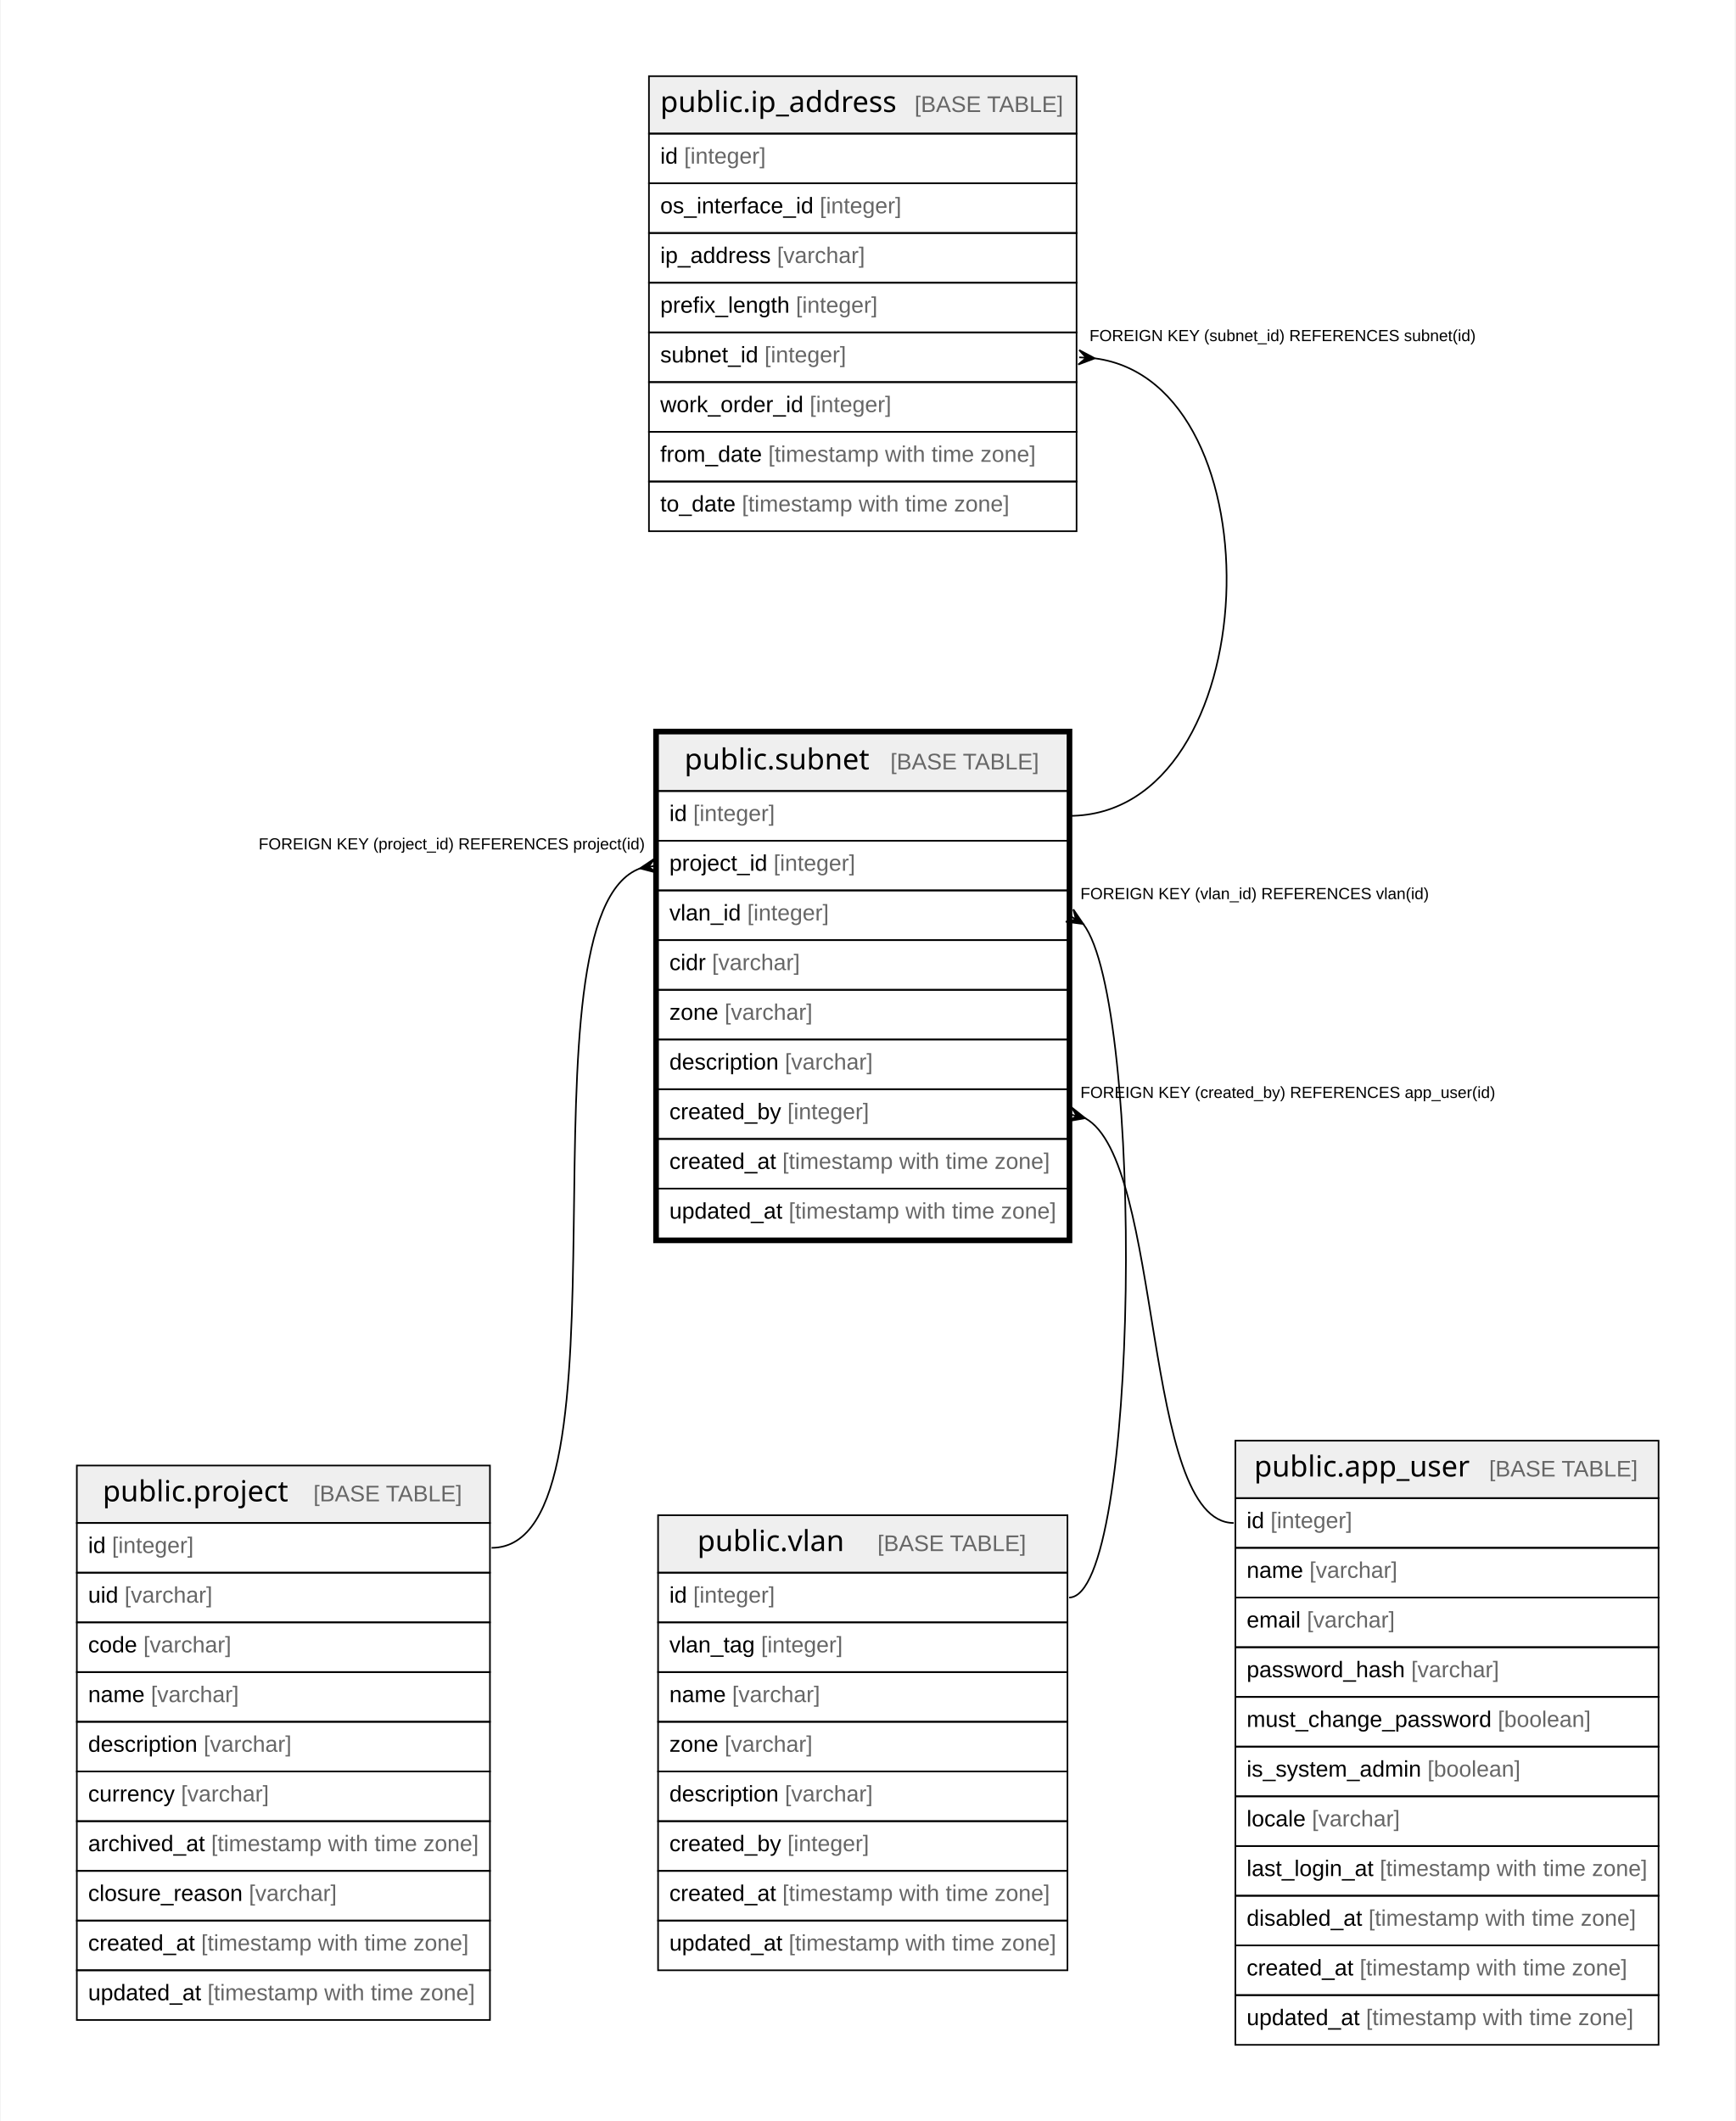
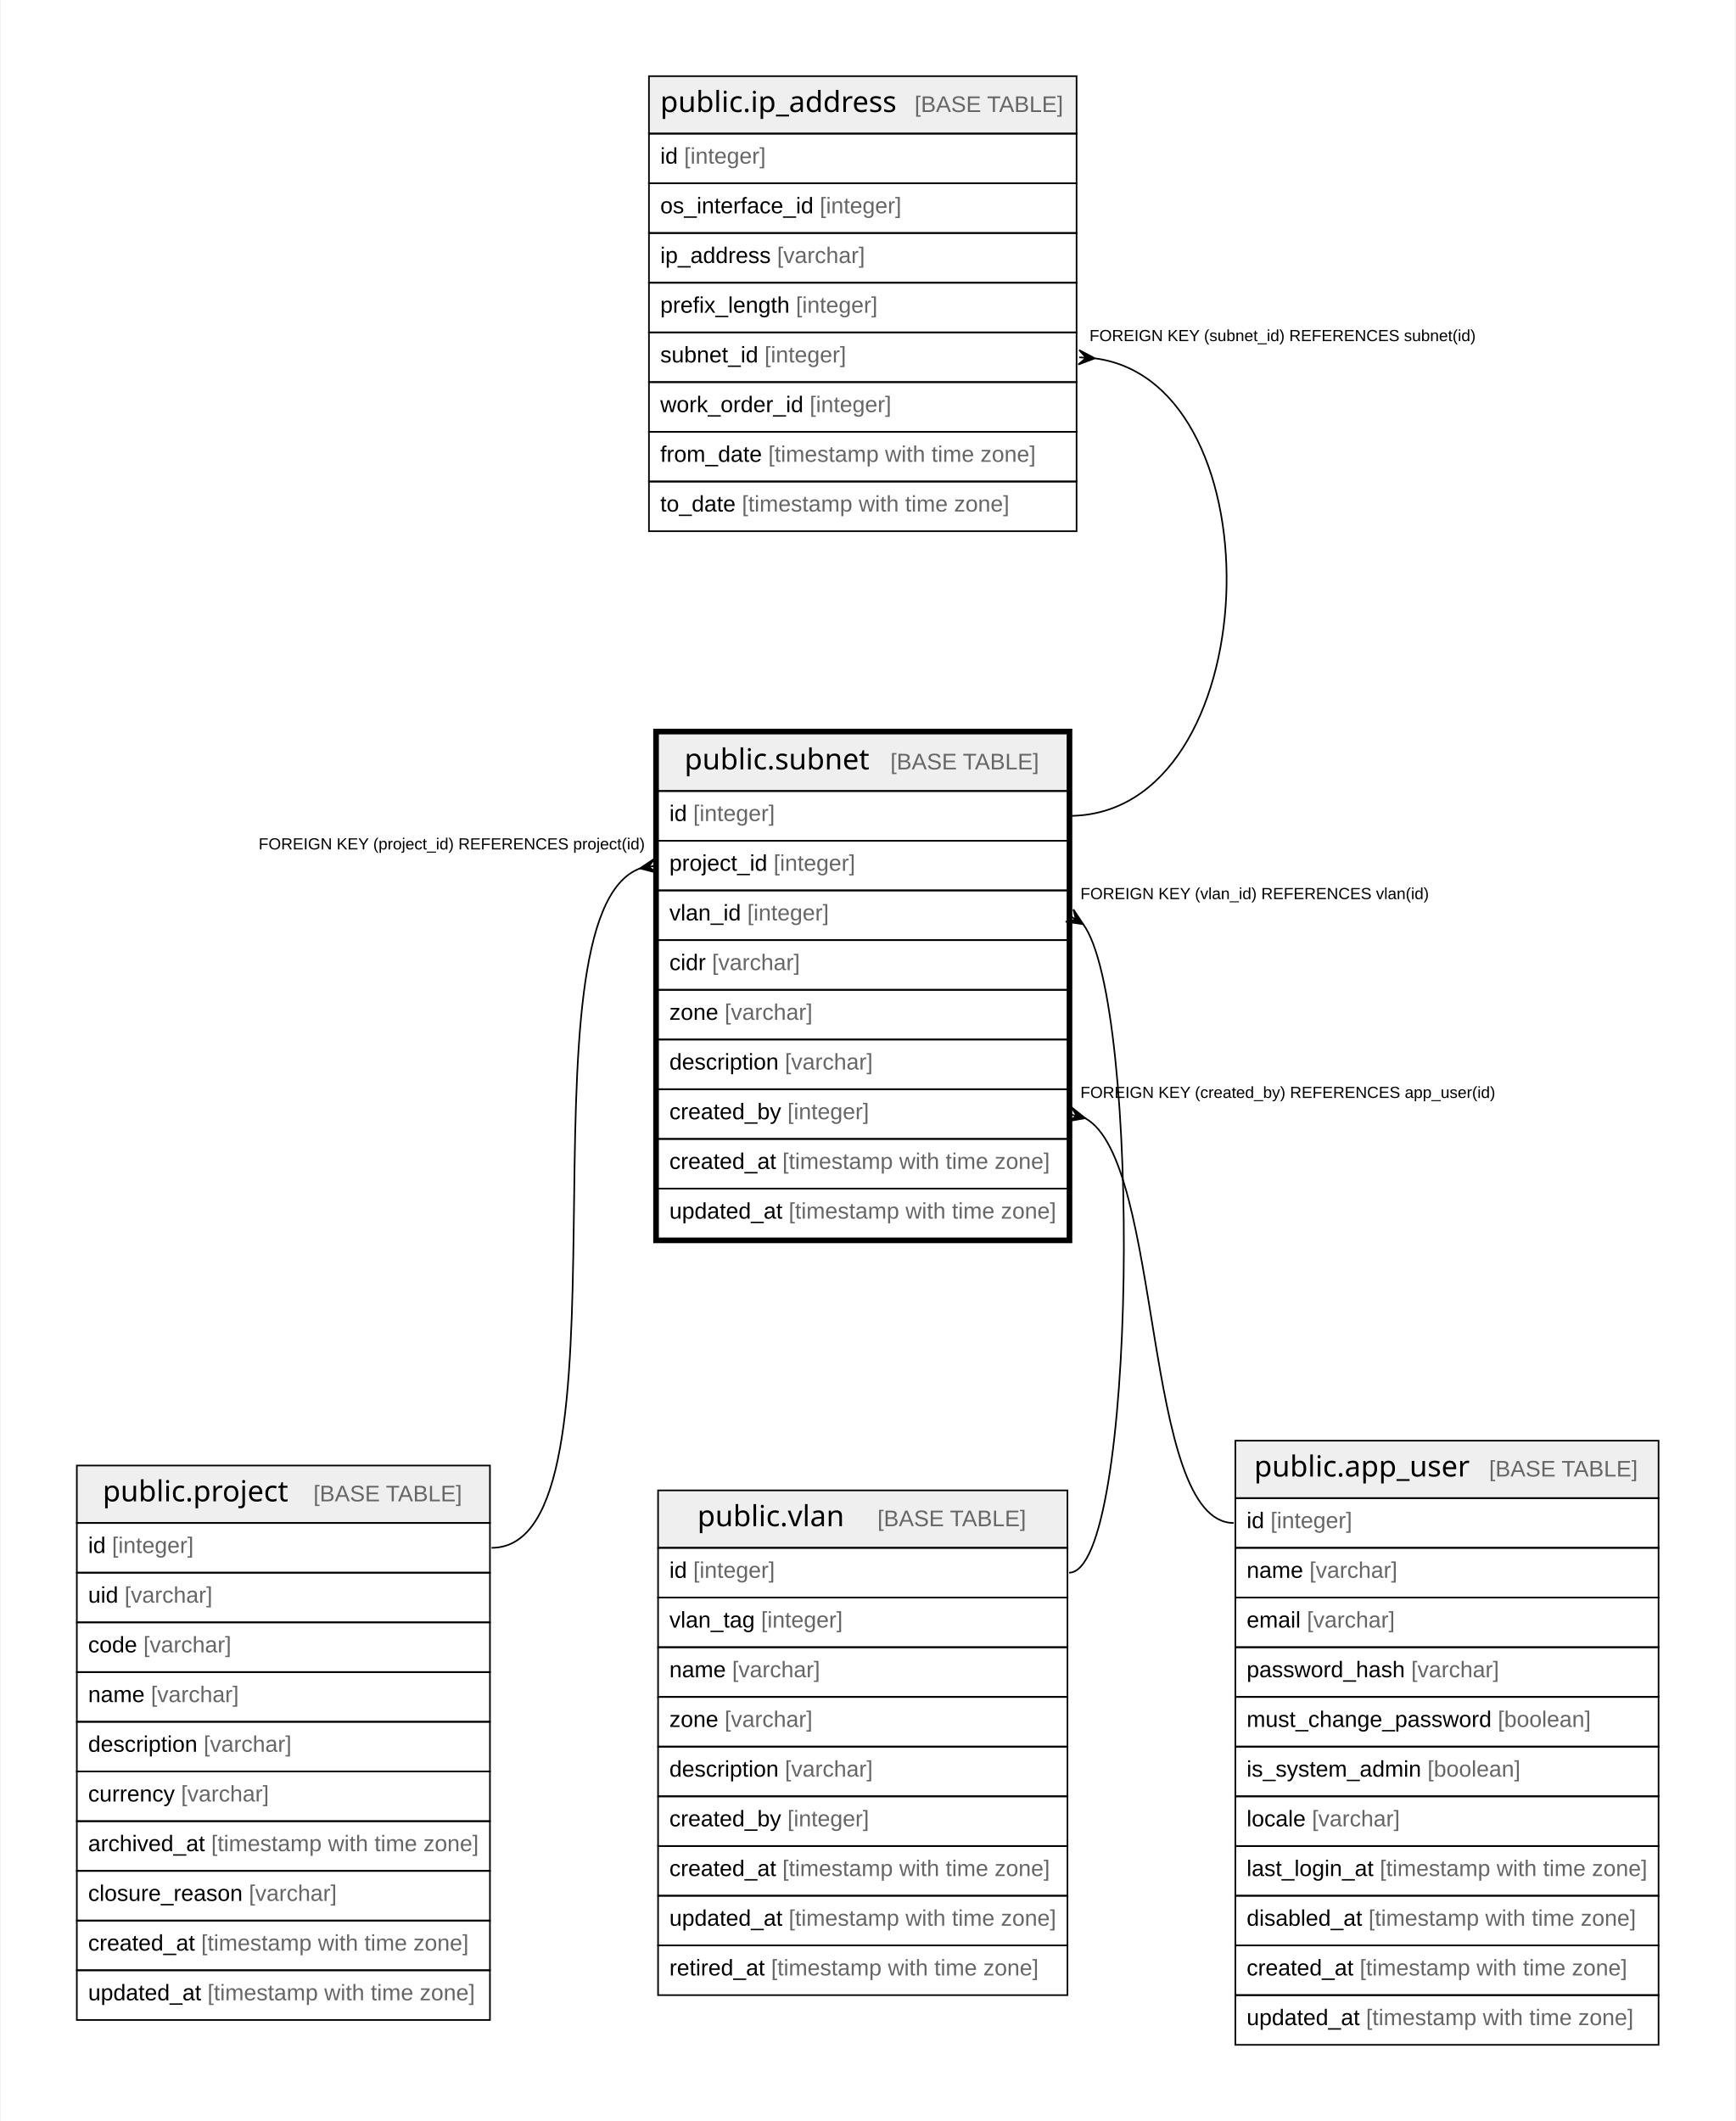
<svg xmlns="http://www.w3.org/2000/svg" width="1075pt" height="1314pt" viewBox="0.00 0.00 1074.51 1314.40">
  <g id="graph0" class="graph" transform="scale(1 1) rotate(0) translate(4 1310.4)">
    <polygon fill="white" stroke="none" points="-4,4 -4,-1310.4 1070.51,-1310.4 1070.51,4 -4,4" />
    <g id="node1" class="node">
      <polygon fill="#efefef" stroke="none" points="403.36,-820.2 403.36,-855.8 657.04,-855.8 657.04,-820.2 403.36,-820.2" />
      <polygon fill="none" stroke="black" points="403.36,-820.2 403.36,-855.8 657.04,-855.8 657.04,-820.2 403.36,-820.2" />
      <text text-anchor="start" x="419.71" y="-833.6" font-family="Arial Bold" font-size="18.00">public.subnet</text>
      <text text-anchor="start" x="516.19" y="-833.6" font-family="Arial" font-size="14.00">    </text>
      <text text-anchor="start" x="547.31" y="-833.6" font-family="Arial" font-size="14.00" fill="#666666">[BASE TABLE]</text>
      <polygon fill="none" stroke="black" points="403.36,-789.4 403.36,-820.2 657.04,-820.2 657.04,-789.4 403.36,-789.4" />
      <text text-anchor="start" x="410.36" y="-801.6" font-family="Arial" font-size="14.00">id </text>
      <text text-anchor="start" x="425.14" y="-801.6" font-family="Arial" font-size="14.00" fill="#666666">[integer]</text>
      <polygon fill="none" stroke="black" points="403.36,-758.6 403.36,-789.4 657.04,-789.4 657.04,-758.6 403.36,-758.6" />
      <text text-anchor="start" x="410.36" y="-770.8" font-family="Arial" font-size="14.00">project_id </text>
      <text text-anchor="start" x="474.95" y="-770.8" font-family="Arial" font-size="14.00" fill="#666666">[integer]</text>
      <polygon fill="none" stroke="black" points="403.36,-727.8 403.36,-758.6 657.04,-758.6 657.04,-727.8 403.36,-727.8" />
      <text text-anchor="start" x="410.36" y="-740" font-family="Arial" font-size="14.00">vlan_id </text>
      <text text-anchor="start" x="458.61" y="-740" font-family="Arial" font-size="14.00" fill="#666666">[integer]</text>
      <polygon fill="none" stroke="black" points="403.36,-697 403.36,-727.8 657.04,-727.8 657.04,-697 403.36,-697" />
      <text text-anchor="start" x="410.36" y="-709.2" font-family="Arial" font-size="14.00">cidr </text>
      <text text-anchor="start" x="436.8" y="-709.2" font-family="Arial" font-size="14.00" fill="#666666">[varchar]</text>
      <polygon fill="none" stroke="black" points="403.36,-666.2 403.36,-697 657.04,-697 657.04,-666.2 403.36,-666.2" />
      <text text-anchor="start" x="410.36" y="-678.4" font-family="Arial" font-size="14.00">zone </text>
      <text text-anchor="start" x="444.6" y="-678.4" font-family="Arial" font-size="14.00" fill="#666666">[varchar]</text>
      <polygon fill="none" stroke="black" points="403.36,-635.4 403.36,-666.2 657.04,-666.2 657.04,-635.4 403.36,-635.4" />
      <text text-anchor="start" x="410.36" y="-647.6" font-family="Arial" font-size="14.00">description </text>
      <text text-anchor="start" x="481.95" y="-647.6" font-family="Arial" font-size="14.00" fill="#666666">[varchar]</text>
      <polygon fill="none" stroke="black" points="403.36,-604.6 403.36,-635.4 657.04,-635.4 657.04,-604.6 403.36,-604.6" />
      <text text-anchor="start" x="410.36" y="-616.8" font-family="Arial" font-size="14.00">created_by </text>
      <text text-anchor="start" x="483.51" y="-616.8" font-family="Arial" font-size="14.00" fill="#666666">[integer]</text>
      <polygon fill="none" stroke="black" points="403.36,-573.8 403.36,-604.6 657.04,-604.6 657.04,-573.8 403.36,-573.8" />
      <text text-anchor="start" x="410.36" y="-586" font-family="Arial" font-size="14.00">created_at </text>
      <text text-anchor="start" x="480.4" y="-586" font-family="Arial" font-size="14.00" fill="#666666">[timestamp with time zone]</text>
      <polygon fill="none" stroke="black" points="403.36,-543 403.36,-573.8 657.04,-573.8 657.04,-543 403.36,-543" />
      <text text-anchor="start" x="410.36" y="-555.2" font-family="Arial" font-size="14.00">updated_at </text>
      <text text-anchor="start" x="484.31" y="-555.2" font-family="Arial" font-size="14.00" fill="#666666">[timestamp with time zone]</text>
      <polygon fill="none" stroke="black" stroke-width="3" points="401.86,-541.5 401.86,-857.3 658.54,-857.3 658.54,-541.5 401.86,-541.5" />
    </g>
    <g id="node3" class="node">
      <polygon fill="#efefef" stroke="none" points="43.2,-366.6 43.2,-402.2 299.19,-402.2 299.19,-366.6 43.2,-366.6" />
      <polygon fill="none" stroke="black" points="43.2,-366.6 43.2,-402.2 299.19,-402.2 299.19,-366.6 43.2,-366.6" />
      <text text-anchor="start" x="59.22" y="-380" font-family="Arial Bold" font-size="18.00">public.project</text>
      <text text-anchor="start" x="158.68" y="-380" font-family="Arial" font-size="14.00">    </text>
      <text text-anchor="start" x="189.8" y="-380" font-family="Arial" font-size="14.00" fill="#666666">[BASE TABLE]</text>
      <polygon fill="none" stroke="black" points="43.2,-335.8 43.2,-366.6 299.19,-366.6 299.19,-335.8 43.2,-335.8" />
      <text text-anchor="start" x="50.2" y="-348" font-family="Arial" font-size="14.00">id </text>
      <text text-anchor="start" x="64.99" y="-348" font-family="Arial" font-size="14.00" fill="#666666">[integer]</text>
      <polygon fill="none" stroke="black" points="43.2,-305 43.2,-335.8 299.19,-335.8 299.19,-305 43.2,-305" />
      <text text-anchor="start" x="50.2" y="-317.2" font-family="Arial" font-size="14.00">uid </text>
      <text text-anchor="start" x="72.77" y="-317.2" font-family="Arial" font-size="14.00" fill="#666666">[varchar]</text>
      <polygon fill="none" stroke="black" points="43.2,-274.2 43.2,-305 299.19,-305 299.19,-274.2 43.2,-274.2" />
      <text text-anchor="start" x="50.2" y="-286.4" font-family="Arial" font-size="14.00">code </text>
      <text text-anchor="start" x="84.45" y="-286.4" font-family="Arial" font-size="14.00" fill="#666666">[varchar]</text>
      <polygon fill="none" stroke="black" points="43.2,-243.4 43.2,-274.2 299.19,-274.2 299.19,-243.4 43.2,-243.4" />
      <text text-anchor="start" x="50.2" y="-255.6" font-family="Arial" font-size="14.00">name </text>
      <text text-anchor="start" x="89.11" y="-255.6" font-family="Arial" font-size="14.00" fill="#666666">[varchar]</text>
      <polygon fill="none" stroke="black" points="43.2,-212.6 43.2,-243.4 299.19,-243.4 299.19,-212.6 43.2,-212.6" />
      <text text-anchor="start" x="50.2" y="-224.8" font-family="Arial" font-size="14.00">description </text>
      <text text-anchor="start" x="121.79" y="-224.8" font-family="Arial" font-size="14.00" fill="#666666">[varchar]</text>
      <polygon fill="none" stroke="black" points="43.2,-181.8 43.2,-212.6 299.19,-212.6 299.19,-181.8 43.2,-181.8" />
      <text text-anchor="start" x="50.2" y="-194" font-family="Arial" font-size="14.00">currency </text>
      <text text-anchor="start" x="107.77" y="-194" font-family="Arial" font-size="14.00" fill="#666666">[varchar]</text>
      <polygon fill="none" stroke="black" points="43.2,-151 43.2,-181.8 299.19,-181.8 299.19,-151 43.2,-151" />
      <text text-anchor="start" x="50.2" y="-163.2" font-family="Arial" font-size="14.00">archived_at </text>
      <text text-anchor="start" x="126.47" y="-163.2" font-family="Arial" font-size="14.00" fill="#666666">[timestamp with time zone]</text>
      <polygon fill="none" stroke="black" points="43.2,-120.2 43.2,-151 299.19,-151 299.19,-120.2 43.2,-120.2" />
      <text text-anchor="start" x="50.2" y="-132.4" font-family="Arial" font-size="14.00">closure_reason </text>
      <text text-anchor="start" x="149.81" y="-132.4" font-family="Arial" font-size="14.00" fill="#666666">[varchar]</text>
      <polygon fill="none" stroke="black" points="43.2,-89.4 43.2,-120.2 299.19,-120.2 299.19,-89.4 43.2,-89.4" />
      <text text-anchor="start" x="50.2" y="-101.6" font-family="Arial" font-size="14.00">created_at </text>
      <text text-anchor="start" x="120.25" y="-101.6" font-family="Arial" font-size="14.00" fill="#666666">[timestamp with time zone]</text>
      <polygon fill="none" stroke="black" points="43.2,-58.6 43.2,-89.4 299.19,-89.4 299.19,-58.6 43.2,-58.6" />
      <text text-anchor="start" x="50.2" y="-70.8" font-family="Arial" font-size="14.00">updated_at </text>
      <text text-anchor="start" x="124.16" y="-70.8" font-family="Arial" font-size="14.00" fill="#666666">[timestamp with time zone]</text>
    </g>
    <g id="edge2" class="edge">
      <path fill="none" stroke="black" d="M392.35,-772.3C312.2,-743.2 393.26,-351.2 300.19,-351.2" />
      <polygon fill="black" stroke="black" points="392.17,-772.27 401.27,-778.38 397.43,-773.16 401.7,-773.89 401.7,-773.89 401.7,-773.89 397.43,-773.16 402.78,-769.51 392.17,-772.27" />
      <text text-anchor="start" x="155.85" y="-784" font-family="Arial" font-size="10.00">FOREIGN KEY (project_id) REFERENCES project(id)</text>
    </g>
    <g id="node4" class="node">
-       <polygon fill="#efefef" stroke="none" points="403.36,-335.8 403.36,-371.4 657.04,-371.4 657.04,-335.8 403.36,-335.8" />
-       <polygon fill="none" stroke="black" points="403.36,-335.8 403.36,-371.4 657.04,-371.4 657.04,-335.8 403.36,-335.8" />
-       <text text-anchor="start" x="427.71" y="-349.2" font-family="Arial Bold" font-size="18.00">public.vlan</text>
-       <text text-anchor="start" x="508.19" y="-349.2" font-family="Arial" font-size="14.00">    </text>
-       <text text-anchor="start" x="539.31" y="-349.2" font-family="Arial" font-size="14.00" fill="#666666">[BASE TABLE]</text>
-       <polygon fill="none" stroke="black" points="403.36,-305 403.36,-335.8 657.04,-335.8 657.04,-305 403.36,-305" />
-       <text text-anchor="start" x="410.36" y="-317.2" font-family="Arial" font-size="14.00">id </text>
-       <text text-anchor="start" x="425.14" y="-317.2" font-family="Arial" font-size="14.00" fill="#666666">[integer]</text>
-       <polygon fill="none" stroke="black" points="403.36,-274.2 403.36,-305 657.04,-305 657.04,-274.2 403.36,-274.2" />
-       <text text-anchor="start" x="410.36" y="-286.4" font-family="Arial" font-size="14.00">vlan_tag </text>
-       <text text-anchor="start" x="467.18" y="-286.4" font-family="Arial" font-size="14.00" fill="#666666">[integer]</text>
-       <polygon fill="none" stroke="black" points="403.36,-243.4 403.36,-274.2 657.04,-274.2 657.04,-243.4 403.36,-243.4" />
-       <text text-anchor="start" x="410.36" y="-255.6" font-family="Arial" font-size="14.00">name </text>
-       <text text-anchor="start" x="449.27" y="-255.6" font-family="Arial" font-size="14.00" fill="#666666">[varchar]</text>
-       <polygon fill="none" stroke="black" points="403.36,-212.6 403.36,-243.4 657.04,-243.4 657.04,-212.6 403.36,-212.6" />
-       <text text-anchor="start" x="410.36" y="-224.8" font-family="Arial" font-size="14.00">zone </text>
-       <text text-anchor="start" x="444.6" y="-224.8" font-family="Arial" font-size="14.00" fill="#666666">[varchar]</text>
-       <polygon fill="none" stroke="black" points="403.36,-181.8 403.36,-212.6 657.04,-212.6 657.04,-181.8 403.36,-181.8" />
-       <text text-anchor="start" x="410.36" y="-194" font-family="Arial" font-size="14.00">description </text>
-       <text text-anchor="start" x="481.95" y="-194" font-family="Arial" font-size="14.00" fill="#666666">[varchar]</text>
-       <polygon fill="none" stroke="black" points="403.36,-151 403.36,-181.8 657.04,-181.8 657.04,-151 403.36,-151" />
-       <text text-anchor="start" x="410.36" y="-163.2" font-family="Arial" font-size="14.00">created_by </text>
-       <text text-anchor="start" x="483.51" y="-163.2" font-family="Arial" font-size="14.00" fill="#666666">[integer]</text>
-       <polygon fill="none" stroke="black" points="403.36,-120.2 403.36,-151 657.04,-151 657.04,-120.2 403.36,-120.2" />
-       <text text-anchor="start" x="410.36" y="-132.4" font-family="Arial" font-size="14.00">created_at </text>
-       <text text-anchor="start" x="480.4" y="-132.4" font-family="Arial" font-size="14.00" fill="#666666">[timestamp with time zone]</text>
-       <polygon fill="none" stroke="black" points="403.36,-89.4 403.36,-120.2 657.04,-120.2 657.04,-89.4 403.36,-89.4" />
-       <text text-anchor="start" x="410.36" y="-101.6" font-family="Arial" font-size="14.00">updated_at </text>
-       <text text-anchor="start" x="484.31" y="-101.6" font-family="Arial" font-size="14.00" fill="#666666">[timestamp with time zone]</text>
+       <polygon fill="#efefef" stroke="none" points="403.36,-351.2 403.36,-386.8 657.04,-386.8 657.04,-351.2 403.36,-351.2" />
+       <polygon fill="none" stroke="black" points="403.36,-351.2 403.36,-386.8 657.04,-386.8 657.04,-351.2 403.36,-351.2" />
+       <text text-anchor="start" x="427.71" y="-364.6" font-family="Arial Bold" font-size="18.00">public.vlan</text>
+       <text text-anchor="start" x="508.19" y="-364.6" font-family="Arial" font-size="14.00">    </text>
+       <text text-anchor="start" x="539.31" y="-364.6" font-family="Arial" font-size="14.00" fill="#666666">[BASE TABLE]</text>
+       <polygon fill="none" stroke="black" points="403.36,-320.4 403.36,-351.2 657.04,-351.2 657.04,-320.4 403.36,-320.4" />
+       <text text-anchor="start" x="410.36" y="-332.6" font-family="Arial" font-size="14.00">id </text>
+       <text text-anchor="start" x="425.14" y="-332.6" font-family="Arial" font-size="14.00" fill="#666666">[integer]</text>
+       <polygon fill="none" stroke="black" points="403.36,-289.6 403.36,-320.4 657.04,-320.4 657.04,-289.6 403.36,-289.6" />
+       <text text-anchor="start" x="410.36" y="-301.8" font-family="Arial" font-size="14.00">vlan_tag </text>
+       <text text-anchor="start" x="467.18" y="-301.8" font-family="Arial" font-size="14.00" fill="#666666">[integer]</text>
+       <polygon fill="none" stroke="black" points="403.36,-258.8 403.36,-289.6 657.04,-289.6 657.04,-258.8 403.36,-258.8" />
+       <text text-anchor="start" x="410.36" y="-271" font-family="Arial" font-size="14.00">name </text>
+       <text text-anchor="start" x="449.27" y="-271" font-family="Arial" font-size="14.00" fill="#666666">[varchar]</text>
+       <polygon fill="none" stroke="black" points="403.36,-228 403.36,-258.8 657.04,-258.8 657.04,-228 403.36,-228" />
+       <text text-anchor="start" x="410.36" y="-240.2" font-family="Arial" font-size="14.00">zone </text>
+       <text text-anchor="start" x="444.6" y="-240.2" font-family="Arial" font-size="14.00" fill="#666666">[varchar]</text>
+       <polygon fill="none" stroke="black" points="403.36,-197.2 403.36,-228 657.04,-228 657.04,-197.2 403.36,-197.2" />
+       <text text-anchor="start" x="410.36" y="-209.4" font-family="Arial" font-size="14.00">description </text>
+       <text text-anchor="start" x="481.95" y="-209.4" font-family="Arial" font-size="14.00" fill="#666666">[varchar]</text>
+       <polygon fill="none" stroke="black" points="403.36,-166.4 403.36,-197.2 657.04,-197.2 657.04,-166.4 403.36,-166.4" />
+       <text text-anchor="start" x="410.36" y="-178.6" font-family="Arial" font-size="14.00">created_by </text>
+       <text text-anchor="start" x="483.51" y="-178.6" font-family="Arial" font-size="14.00" fill="#666666">[integer]</text>
+       <polygon fill="none" stroke="black" points="403.36,-135.6 403.36,-166.4 657.04,-166.4 657.04,-135.6 403.36,-135.6" />
+       <text text-anchor="start" x="410.36" y="-147.8" font-family="Arial" font-size="14.00">created_at </text>
+       <text text-anchor="start" x="480.4" y="-147.8" font-family="Arial" font-size="14.00" fill="#666666">[timestamp with time zone]</text>
+       <polygon fill="none" stroke="black" points="403.36,-104.8 403.36,-135.6 657.04,-135.6 657.04,-104.8 403.36,-104.8" />
+       <text text-anchor="start" x="410.36" y="-117" font-family="Arial" font-size="14.00">updated_at </text>
+       <text text-anchor="start" x="484.31" y="-117" font-family="Arial" font-size="14.00" fill="#666666">[timestamp with time zone]</text>
+       <polygon fill="none" stroke="black" points="403.36,-74 403.36,-104.8 657.04,-104.8 657.04,-74 403.36,-74" />
+       <text text-anchor="start" x="410.36" y="-86.2" font-family="Arial" font-size="14.00">retired_at </text>
+       <text text-anchor="start" x="473.39" y="-86.2" font-family="Arial" font-size="14.00" fill="#666666">[timestamp with time zone]</text>
    </g>
    <g id="edge3" class="edge">
-       <path fill="none" stroke="black" d="M666.77,-737.85C704.81,-688.91 701.9,-320.4 658.04,-320.4" />
-       <polygon fill="black" stroke="black" points="666.85,-737.81 655.97,-739.19 662.3,-740.59 658.61,-742.85 658.61,-742.85 658.61,-742.85 662.3,-740.59 660.67,-746.86 666.85,-737.81" />
+       <path fill="none" stroke="black" d="M666.69,-737.75C703.09,-689.4 700.21,-335.8 658.04,-335.8" />
+       <polygon fill="black" stroke="black" points="666.78,-737.69 655.92,-739.21 662.27,-740.53 658.6,-742.84 658.6,-742.84 658.6,-742.84 662.27,-740.53 660.72,-746.83 666.78,-737.69" />
      <text text-anchor="start" x="665.04" y="-753.2" font-family="Arial" font-size="10.00">FOREIGN KEY (vlan_id) REFERENCES vlan(id)</text>
    </g>
    <g id="node5" class="node">
      <polygon fill="#efefef" stroke="none" points="761.08,-382 761.08,-417.6 1023.31,-417.6 1023.31,-382 761.08,-382" />
      <polygon fill="none" stroke="black" points="761.08,-382 761.08,-417.6 1023.31,-417.6 1023.31,-382 761.08,-382" />
      <text text-anchor="start" x="772.72" y="-395.4" font-family="Arial Bold" font-size="18.00">public.app_user</text>
      <text text-anchor="start" x="887.19" y="-395.4" font-family="Arial" font-size="14.00">    </text>
      <text text-anchor="start" x="918.3" y="-395.4" font-family="Arial" font-size="14.00" fill="#666666">[BASE TABLE]</text>
      <polygon fill="none" stroke="black" points="761.08,-351.2 761.08,-382 1023.31,-382 1023.31,-351.2 761.08,-351.2" />
      <text text-anchor="start" x="768.08" y="-363.4" font-family="Arial" font-size="14.00">id </text>
      <text text-anchor="start" x="782.87" y="-363.4" font-family="Arial" font-size="14.00" fill="#666666">[integer]</text>
      <polygon fill="none" stroke="black" points="761.08,-320.4 761.08,-351.2 1023.31,-351.2 1023.31,-320.4 761.08,-320.4" />
      <text text-anchor="start" x="768.08" y="-332.6" font-family="Arial" font-size="14.00">name </text>
      <text text-anchor="start" x="806.99" y="-332.6" font-family="Arial" font-size="14.00" fill="#666666">[varchar]</text>
      <polygon fill="none" stroke="black" points="761.08,-289.6 761.08,-320.4 1023.31,-320.4 1023.31,-289.6 761.08,-289.6" />
      <text text-anchor="start" x="768.08" y="-301.8" font-family="Arial" font-size="14.00">email </text>
      <text text-anchor="start" x="805.43" y="-301.8" font-family="Arial" font-size="14.00" fill="#666666">[varchar]</text>
      <polygon fill="none" stroke="black" points="761.08,-258.8 761.08,-289.6 1023.31,-289.6 1023.31,-258.8 761.08,-258.8" />
      <text text-anchor="start" x="768.08" y="-271" font-family="Arial" font-size="14.00">password_hash </text>
      <text text-anchor="start" x="870.03" y="-271" font-family="Arial" font-size="14.00" fill="#666666">[varchar]</text>
      <polygon fill="none" stroke="black" points="761.08,-228 761.08,-258.8 1023.31,-258.8 1023.31,-228 761.08,-228" />
      <text text-anchor="start" x="768.08" y="-240.2" font-family="Arial" font-size="14.00">must_change_password </text>
      <text text-anchor="start" x="923.73" y="-240.2" font-family="Arial" font-size="14.00" fill="#666666">[boolean]</text>
      <polygon fill="none" stroke="black" points="761.08,-197.2 761.08,-228 1023.31,-228 1023.31,-197.2 761.08,-197.2" />
      <text text-anchor="start" x="768.08" y="-209.4" font-family="Arial" font-size="14.00">is_system_admin </text>
      <text text-anchor="start" x="880.12" y="-209.4" font-family="Arial" font-size="14.00" fill="#666666">[boolean]</text>
      <polygon fill="none" stroke="black" points="761.08,-166.4 761.08,-197.2 1023.31,-197.2 1023.31,-166.4 761.08,-166.4" />
      <text text-anchor="start" x="768.08" y="-178.6" font-family="Arial" font-size="14.00">locale </text>
      <text text-anchor="start" x="808.55" y="-178.6" font-family="Arial" font-size="14.00" fill="#666666">[varchar]</text>
      <polygon fill="none" stroke="black" points="761.08,-135.6 761.08,-166.4 1023.31,-166.4 1023.31,-135.6 761.08,-135.6" />
      <text text-anchor="start" x="768.08" y="-147.8" font-family="Arial" font-size="14.00">last_login_at </text>
      <text text-anchor="start" x="850.59" y="-147.8" font-family="Arial" font-size="14.00" fill="#666666">[timestamp with time zone]</text>
      <polygon fill="none" stroke="black" points="761.08,-104.8 761.08,-135.6 1023.31,-135.6 1023.31,-104.8 761.08,-104.8" />
      <text text-anchor="start" x="768.08" y="-117" font-family="Arial" font-size="14.00">disabled_at </text>
      <text text-anchor="start" x="843.59" y="-117" font-family="Arial" font-size="14.00" fill="#666666">[timestamp with time zone]</text>
      <polygon fill="none" stroke="black" points="761.08,-74 761.08,-104.8 1023.31,-104.8 1023.31,-74 761.08,-74" />
      <text text-anchor="start" x="768.08" y="-86.2" font-family="Arial" font-size="14.00">created_at </text>
      <text text-anchor="start" x="838.13" y="-86.2" font-family="Arial" font-size="14.00" fill="#666666">[timestamp with time zone]</text>
      <polygon fill="none" stroke="black" points="761.08,-43.2 761.08,-74 1023.31,-74 1023.31,-43.2 761.08,-43.2" />
      <text text-anchor="start" x="768.08" y="-55.4" font-family="Arial" font-size="14.00">updated_at </text>
      <text text-anchor="start" x="842.04" y="-55.4" font-family="Arial" font-size="14.00" fill="#666666">[timestamp with time zone]</text>
    </g>
    <g id="edge4" class="edge">
      <path fill="none" stroke="black" d="M667.92,-617.49C716.75,-591.17 702.93,-366.6 760.08,-366.6" />
      <polygon fill="black" stroke="black" points="668.05,-617.46 657.25,-615.56 662.88,-618.77 658.69,-619.84 658.69,-619.84 658.69,-619.84 662.88,-618.77 659.47,-624.28 668.05,-617.46" />
      <text text-anchor="start" x="665.04" y="-630" font-family="Arial" font-size="10.00">FOREIGN KEY (created_by) REFERENCES app_user(id)</text>
    </g>
    <g id="node2" class="node">
      <polygon fill="#efefef" stroke="none" points="397.71,-1227.6 397.71,-1263.2 662.68,-1263.2 662.68,-1227.6 397.71,-1227.6" />
      <polygon fill="none" stroke="black" points="397.71,-1227.6 397.71,-1263.2 662.68,-1263.2 662.68,-1227.6 397.71,-1227.6" />
      <text text-anchor="start" x="404.71" y="-1241" font-family="Arial Bold" font-size="18.00">public.ip_address</text>
      <text text-anchor="start" x="531.19" y="-1241" font-family="Arial" font-size="14.00">    </text>
      <text text-anchor="start" x="562.31" y="-1241" font-family="Arial" font-size="14.00" fill="#666666">[BASE TABLE]</text>
      <polygon fill="none" stroke="black" points="397.71,-1196.8 397.71,-1227.6 662.68,-1227.6 662.68,-1196.8 397.71,-1196.8" />
      <text text-anchor="start" x="404.71" y="-1209" font-family="Arial" font-size="14.00">id </text>
      <text text-anchor="start" x="419.5" y="-1209" font-family="Arial" font-size="14.00" fill="#666666">[integer]</text>
      <polygon fill="none" stroke="black" points="397.71,-1166 397.71,-1196.8 662.68,-1196.8 662.68,-1166 397.71,-1166" />
      <text text-anchor="start" x="404.71" y="-1178.2" font-family="Arial" font-size="14.00">os_interface_id </text>
      <text text-anchor="start" x="503.55" y="-1178.2" font-family="Arial" font-size="14.00" fill="#666666">[integer]</text>
      <polygon fill="none" stroke="black" points="397.71,-1135.2 397.71,-1166 662.68,-1166 662.68,-1135.2 397.71,-1135.2" />
      <text text-anchor="start" x="404.71" y="-1147.4" font-family="Arial" font-size="14.00">ip_address </text>
      <text text-anchor="start" x="477.09" y="-1147.4" font-family="Arial" font-size="14.00" fill="#666666">[varchar]</text>
      <polygon fill="none" stroke="black" points="397.71,-1104.4 397.71,-1135.2 662.68,-1135.2 662.68,-1104.4 397.71,-1104.4" />
      <text text-anchor="start" x="404.71" y="-1116.6" font-family="Arial" font-size="14.00">prefix_length </text>
      <text text-anchor="start" x="488.77" y="-1116.6" font-family="Arial" font-size="14.00" fill="#666666">[integer]</text>
      <polygon fill="none" stroke="black" points="397.71,-1073.6 397.71,-1104.4 662.68,-1104.4 662.68,-1073.6 397.71,-1073.6" />
      <text text-anchor="start" x="404.71" y="-1085.8" font-family="Arial" font-size="14.00">subnet_id </text>
      <text text-anchor="start" x="469.32" y="-1085.8" font-family="Arial" font-size="14.00" fill="#666666">[integer]</text>
      <polygon fill="none" stroke="black" points="397.71,-1042.8 397.71,-1073.6 662.68,-1073.6 662.68,-1042.8 397.71,-1042.8" />
      <text text-anchor="start" x="404.71" y="-1055" font-family="Arial" font-size="14.00">work_order_id </text>
      <text text-anchor="start" x="497.31" y="-1055" font-family="Arial" font-size="14.00" fill="#666666">[integer]</text>
      <polygon fill="none" stroke="black" points="397.71,-1012 397.71,-1042.8 662.68,-1042.8 662.68,-1012 397.71,-1012" />
      <text text-anchor="start" x="404.71" y="-1024.2" font-family="Arial" font-size="14.00">from_date </text>
      <text text-anchor="start" x="471.64" y="-1024.2" font-family="Arial" font-size="14.00" fill="#666666">[timestamp with time zone]</text>
      <polygon fill="none" stroke="black" points="397.71,-981.2 397.71,-1012 662.68,-1012 662.68,-981.2 397.71,-981.2" />
      <text text-anchor="start" x="404.71" y="-993.4" font-family="Arial" font-size="14.00">to_date </text>
      <text text-anchor="start" x="455.31" y="-993.4" font-family="Arial" font-size="14.00" fill="#666666">[timestamp with time zone]</text>
    </g>
    <g id="edge1" class="edge">
      <path fill="none" stroke="black" d="M674.09,-1088.33C789.6,-1073.13 780.8,-804.8 658.04,-804.8" />
      <polygon fill="black" stroke="black" points="673.99,-1088.34 663.72,-1084.49 668.67,-1088.68 664.35,-1088.96 664.35,-1088.96 664.35,-1088.96 668.67,-1088.68 664.3,-1093.47 673.99,-1088.34" />
      <text text-anchor="start" x="670.68" y="-1099" font-family="Arial" font-size="10.00">FOREIGN KEY (subnet_id) REFERENCES subnet(id)</text>
    </g>
  </g>
</svg>
